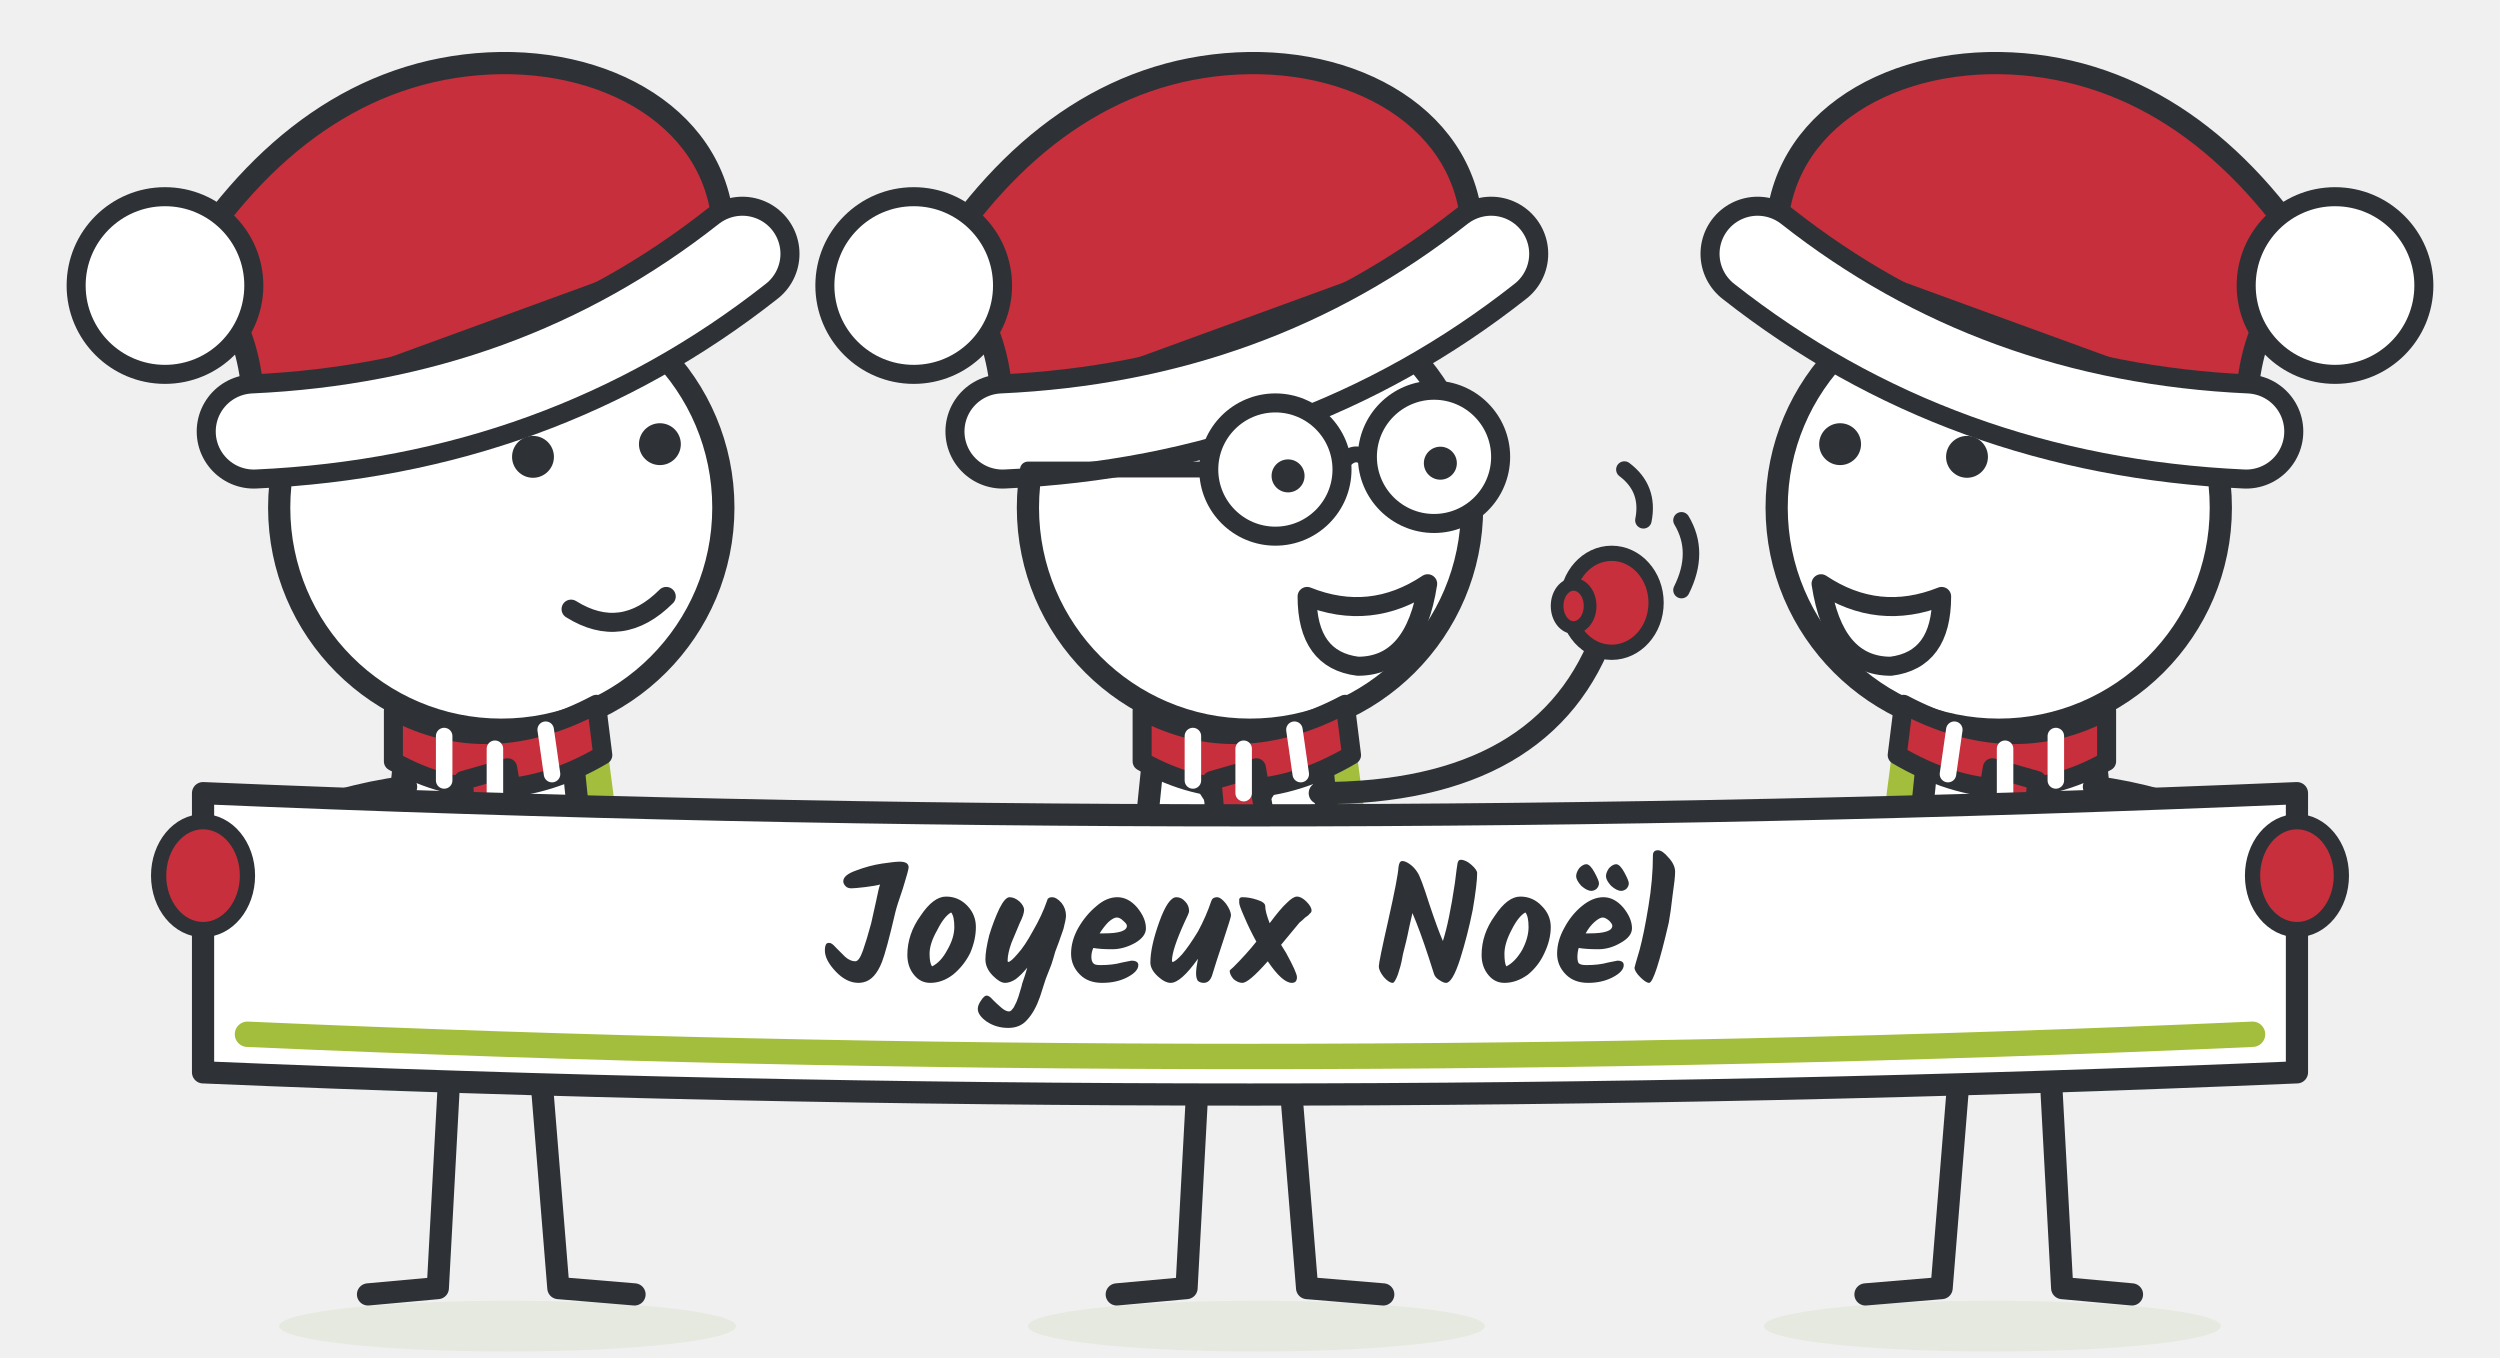
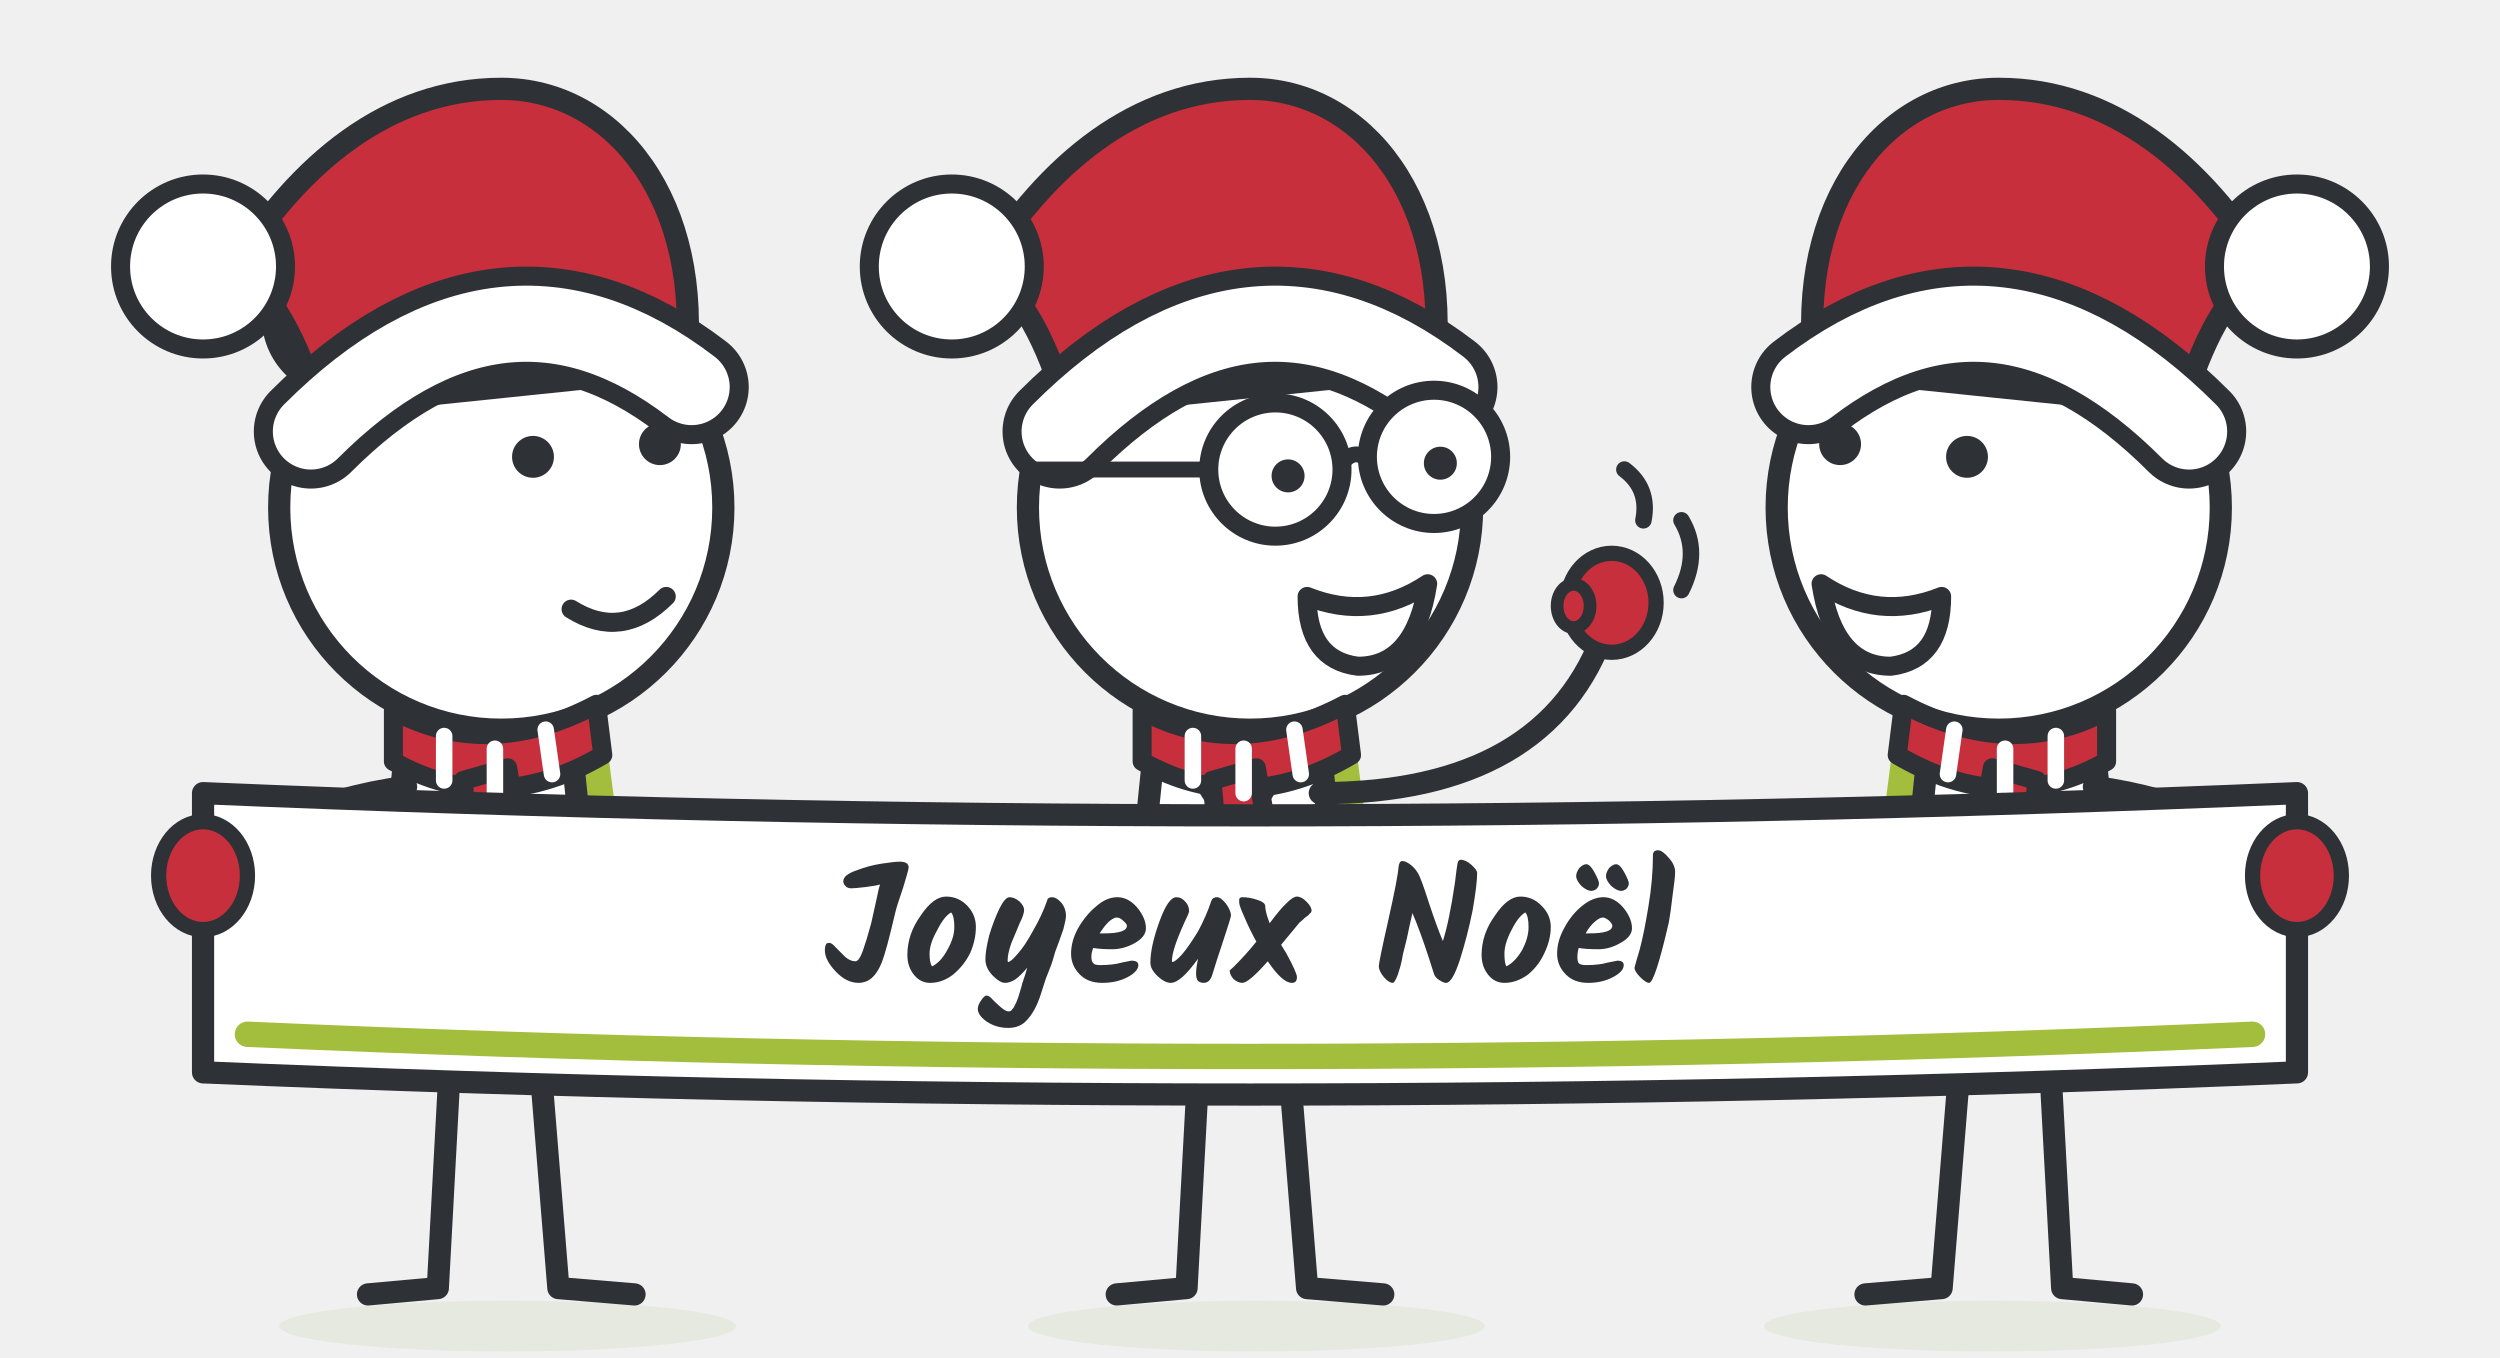
<svg xmlns="http://www.w3.org/2000/svg" aria-hidden="true" focusable="false" viewBox="16 -2 394 214" fill="none" stroke="#2E3236" stroke-width="3.5" stroke-linecap="round" stroke-linejoin="round">
  <g transform="translate(0 6)">
    <ellipse cx="96" cy="201" rx="36" ry="4" fill="#E6E9DF" stroke="none" />
    <path d="M84 114 L112 112 L118 158 L80 160 Z" fill="#A3BE3C" stroke="none" />
    <path d="M87 158 L85 195 L74 196" />
    <path d="M101 158 L104 195 L116 196" />
    <path d="M80 109 L75 158 L111 158 L106 109" fill="#FFFFFF" />
    <path d="M84 109 L93 123 L102 109" />
    <path d="M93 123 L93 157" />
    <circle cx="70" cy="42" r="11" fill="#FFFFFF" />
    <circle cx="95" cy="72" r="35" fill="#FFFFFF" />
    <path d="M78 104 Q93 112 110 103 L111 111 Q94 121 78 112 Z" fill="#C62F3B" stroke-width="3" />
    <path d="M96 113 L100 136 L91 137 L89 115 Z" fill="#C62F3B" stroke-width="3" />
    <path d="M86 108 L86 115 M94 110 L94 117 M102 107 L103 114 M90 124 L98 123 M91 130 L99 129" stroke="#FFFFFF" stroke-width="2.6" />
-     <path d="M130 31 C131 12 113 1 93 2 C73 3 57 15 45 34 C52 38 56 46 56 58 Z" fill="#C62F3B" />
-     <path d="M56 60 Q100 58 133 32" stroke="#2E3236" stroke-width="18" stroke-linecap="round" fill="none" />
-     <path d="M56 60 Q100 58 133 32" stroke="#FFFFFF" stroke-width="12" stroke-linecap="round" fill="none" />
-     <circle cx="42" cy="37" r="14" fill="#FFFFFF" stroke-width="3" />
+     <path d="M124 50 C127 24 113 6 95 6 C77 6 63 18 53 34 C59 38 63 46 66 56 Z" fill="#C62F3B" />
+     <path d="M65 60 Q95 30 125 53" stroke="#2E3236" stroke-width="18" stroke-linecap="round" fill="none" />
+     <path d="M65 60 Q95 30 125 53" stroke="#FFFFFF" stroke-width="12" stroke-linecap="round" fill="none" />
+     <circle cx="48" cy="34" r="13" fill="#FFFFFF" stroke-width="3" />
    <circle cx="100" cy="64" r="3.3" fill="#2E3236" stroke="none" />
    <circle cx="120" cy="62" r="3.3" fill="#2E3236" stroke="none" />
    <path d="M106 88 Q114 93 121 86" stroke-width="3" />
    <path d="M80 116 Q58 119 51 131" />
  </g>
  <g transform="translate(118 6)">
    <ellipse cx="96" cy="201" rx="36" ry="4" fill="#E6E9DF" stroke="none" />
    <path d="M84 114 L112 112 L118 158 L80 160 Z" fill="#A3BE3C" stroke="none" />
    <path d="M87 158 L85 195 L74 196" />
    <path d="M101 158 L104 195 L116 196" />
    <path d="M80 109 L75 158 L111 158 L106 109" fill="#FFFFFF" />
    <path d="M84 109 L93 123 L102 109" />
    <path d="M93 123 L93 157" />
    <circle cx="95" cy="72" r="35" fill="#FFFFFF" />
    <path d="M78 104 Q93 112 110 103 L111 111 Q94 121 78 112 Z" fill="#C62F3B" stroke-width="3" />
    <path d="M96 113 L100 136 L91 137 L89 115 Z" fill="#C62F3B" stroke-width="3" />
    <path d="M86 108 L86 115 M94 110 L94 117 M102 107 L103 114 M90 124 L98 123 M91 130 L99 129" stroke="#FFFFFF" stroke-width="2.6" />
-     <path d="M130 31 C131 12 113 1 93 2 C73 3 57 15 45 34 C52 38 56 46 56 58 Z" fill="#C62F3B" />
-     <path d="M56 60 Q100 58 133 32" stroke="#2E3236" stroke-width="18" stroke-linecap="round" fill="none" />
-     <path d="M56 60 Q100 58 133 32" stroke="#FFFFFF" stroke-width="12" stroke-linecap="round" fill="none" />
-     <circle cx="42" cy="37" r="14" fill="#FFFFFF" stroke-width="3" />
+     <path d="M124 50 C127 24 113 6 95 6 C77 6 63 18 53 34 C59 38 63 46 66 56 Z" fill="#C62F3B" />
+     <path d="M65 60 Q95 30 125 53" stroke="#2E3236" stroke-width="18" stroke-linecap="round" fill="none" />
+     <path d="M65 60 Q95 30 125 53" stroke="#FFFFFF" stroke-width="12" stroke-linecap="round" fill="none" />
+     <circle cx="48" cy="34" r="13" fill="#FFFFFF" stroke-width="3" />
    <path d="M60 66 L88 66" stroke-width="2.5" />
    <circle cx="99" cy="66" r="10.5" fill="#FFFFFF" stroke-width="3" />
    <circle cx="124" cy="64" r="10.5" fill="#FFFFFF" stroke-width="3" />
    <path d="M109.5 65 Q111.5 62.5 113.5 64.5" stroke-width="2.5" />
    <circle cx="101" cy="67" r="2.6" fill="#2E3236" stroke="none" />
    <circle cx="125" cy="65" r="2.6" fill="#2E3236" stroke="none" />
    <path d="M104 86 Q114 90 123 84 Q121 97 112 97 Q104 96 104 86 Z" fill="#FFFFFF" stroke-width="3" />
    <path d="M106 117 Q142 117 151 91" />
    <ellipse cx="152" cy="87" rx="7" ry="7.8" fill="#C62F3B" stroke="#2E3236" stroke-width="2.4" />
    <ellipse cx="146" cy="87.5" rx="2.6" ry="3.4" fill="#C62F3B" stroke="#2E3236" stroke-width="2" />
    <path d="M163 85 Q166 79 163 74" stroke-width="2.6" />
    <path d="M157 74 Q158 69 154 66" stroke-width="2.6" />
  </g>
  <g transform="translate(236 6) translate(190 0) scale(-1 1)">
    <ellipse cx="96" cy="201" rx="36" ry="4" fill="#E6E9DF" stroke="none" />
    <path d="M84 114 L112 112 L118 158 L80 160 Z" fill="#A3BE3C" stroke="none" />
    <path d="M87 158 L85 195 L74 196" />
    <path d="M101 158 L104 195 L116 196" />
    <path d="M80 109 L75 158 L111 158 L106 109" fill="#FFFFFF" />
    <path d="M84 109 L93 123 L102 109" />
    <path d="M93 123 L93 157" />
    <circle cx="95" cy="72" r="35" fill="#FFFFFF" />
    <path d="M78 104 Q93 112 110 103 L111 111 Q94 121 78 112 Z" fill="#C62F3B" stroke-width="3" />
    <path d="M96 113 L100 136 L91 137 L89 115 Z" fill="#C62F3B" stroke-width="3" />
    <path d="M86 108 L86 115 M94 110 L94 117 M102 107 L103 114 M90 124 L98 123 M91 130 L99 129" stroke="#FFFFFF" stroke-width="2.6" />
-     <path d="M130 31 C131 12 113 1 93 2 C73 3 57 15 45 34 C52 38 56 46 56 58 Z" fill="#C62F3B" />
-     <path d="M56 60 Q100 58 133 32" stroke="#2E3236" stroke-width="18" stroke-linecap="round" fill="none" />
-     <path d="M56 60 Q100 58 133 32" stroke="#FFFFFF" stroke-width="12" stroke-linecap="round" fill="none" />
-     <circle cx="42" cy="37" r="14" fill="#FFFFFF" stroke-width="3" />
+     <path d="M124 50 C127 24 113 6 95 6 C77 6 63 18 53 34 C59 38 63 46 66 56 Z" fill="#C62F3B" />
+     <path d="M65 60 Q95 30 125 53" stroke="#2E3236" stroke-width="18" stroke-linecap="round" fill="none" />
+     <path d="M65 60 Q95 30 125 53" stroke="#FFFFFF" stroke-width="12" stroke-linecap="round" fill="none" />
+     <circle cx="48" cy="34" r="13" fill="#FFFFFF" stroke-width="3" />
    <circle cx="100" cy="64" r="3.3" fill="#2E3236" stroke="none" />
    <circle cx="120" cy="62" r="3.3" fill="#2E3236" stroke="none" />
    <path d="M104 86 Q114 90 123 84 Q121 97 112 97 Q104 96 104 86 Z" fill="#FFFFFF" stroke-width="3" />
    <path d="M80 116 Q58 119 51 131" />
  </g>
  <path d="M48 123 Q213 130 378 123 L378 167 Q213 174 48 167 Z" fill="#FFFFFF" />
  <path d="M55 161 Q213 168 371 161" stroke="#A3BE3C" stroke-width="4" />
  <path class="mot-main" d="M146.0 147.8L146.0 147.8Q146.0 147.1 146.2 146.8Q146.3 146.6 146.7 146.6Q147.1 146.6 147.7 147.3Q148.4 148.0 149.2 148.8Q150.0 149.5 150.8 149.5L150.8 149.5Q151.4 149.5 152.0 147.8Q152.6 146.1 153.3 143.5Q153.9 140.8 154.1 139.9L154.1 139.9Q154.5 137.9 154.7 137.4L154.7 137.4Q154.0 137.6 152.4 137.8Q150.7 138.0 150.2 138.0Q149.6 138.0 149.3 137.7Q148.9 137.3 148.9 136.9L148.9 136.9Q148.9 135.9 150.9 135.2Q153.0 134.4 155.0 134.1Q157.0 133.8 157.8 133.8L157.8 133.8Q159.2 133.8 159.2 134.7L159.2 134.7Q159.2 135.1 158.3 138.0Q157.3 140.9 157.1 141.8L157.1 141.8Q155.7 147.8 155.0 149.6L155.0 149.6Q153.9 152.4 152.1 152.8L152.1 152.8Q151.7 152.9 151.3 152.9L151.3 152.9Q149.4 152.9 147.7 151.1Q146.0 149.3 146.0 147.8ZM162.9 150.3Q164.3 149.6 165.3 147.7Q166.4 145.8 166.4 144.1Q166.4 142.4 165.9 141.8L165.9 141.8Q164.8 142.4 163.7 144.6Q162.5 146.7 162.5 148.3Q162.5 149.8 162.9 150.3L162.9 150.3ZM159.0 148.5Q159.0 145.2 161.1 142.3Q163.1 139.3 165.1 139.3Q167.1 139.3 168.5 140.8Q169.8 142.2 169.8 144.1Q169.8 146.1 168.9 148.2Q167.9 150.2 166.2 151.6Q164.5 152.9 162.6 152.9L162.6 152.9Q161.1 152.9 160.1 151.7Q159.0 150.4 159.0 148.5L159.0 148.5ZM181.0 140.0L181.0 140.0Q181.1 139.4 181.8 139.4Q182.5 139.4 183.3 140.3Q184.0 141.2 184.0 142.3L184.0 142.3Q184.0 142.9 183.6 144.4Q183.1 145.8 182.9 146.4Q182.7 147 182.3 148.0Q182.0 149.1 181.7 150.0Q181.4 150.8 180.8 152.3Q180.3 153.8 179.9 155.1L179.9 155.1Q179.1 157.4 177.9 158.7Q176.8 160 174.9 160Q173.0 160 171.5 159.0Q170.1 158.0 170.1 157.0L170.1 157.0Q170.1 156.4 170.6 155.7Q171.1 154.9 171.5 154.9Q171.9 154.9 172.5 155.6Q173.1 156.2 173.8 156.8Q174.5 157.4 175.0 157.4L175.0 157.4Q175.3 157.4 175.5 157.1Q175.8 156.8 175.9 156.5Q176.0 156.3 176.2 155.9Q176.4 155.4 176.5 155.1Q176.6 154.7 176.8 154.1Q177.0 153.5 177.1 153L177.1 153Q177.6 151.6 177.9 150.5L177.9 150.5Q177.0 151.6 176.1 152.3Q175.2 152.9 174.4 152.9Q173.6 152.9 172.5 151.8Q171.3 150.6 171.3 149.2Q171.3 147.8 171.9 145.4Q172.6 143.1 173.5 141.2Q174.4 139.4 175.1 139.4L175.1 139.4Q175.9 139.4 176.7 140.1Q177.4 140.8 177.4 141.4Q177.4 142.1 176.7 143.5Q176.1 144.9 175.4 146.6Q174.8 148.3 174.8 149.4L174.8 149.4Q174.8 149.6 174.9 149.6L174.9 149.6Q175.3 149.6 176.4 148.3Q177.5 147.1 178.8 144.7Q180.2 142.3 181.0 140.0ZM196.6 144.3Q196.6 145.6 194.9 146.6Q193.1 147.6 191.3 147.6Q189.4 147.6 188.3 147.4L188.3 147.4Q188.0 148.1 188.0 148.8Q188.0 149.5 188.3 149.8Q188.5 150.1 189.4 150.1L189.4 150.1Q191.4 150.1 192.8 149.7Q194.2 149.4 194.3 149.4L194.3 149.4Q195.4 149.4 195.4 150.1L195.4 150.1Q195.4 151.1 193.7 152.0Q192.0 152.9 189.7 152.9Q187.5 152.9 186.2 151.6Q184.8 150.2 184.8 148.3Q184.8 146.3 185.9 144.3Q187.1 142.2 188.8 140.8Q190.4 139.4 192.1 139.4Q193.8 139.4 195.2 141.0Q196.6 142.7 196.6 144.3L196.6 144.3ZM193.6 143.9Q193.6 143.6 193.0 143.1Q192.5 142.6 192.0 142.6Q191.5 142.6 190.7 143.3Q190.0 144 189.3 145.1L189.3 145.1Q189.5 145.1 190.0 145.1L190.0 145.1Q193.6 145.1 193.6 143.9L193.6 143.9ZM206.9 140.0L206.9 140.0Q207.1 139.4 207.8 139.4Q208.4 139.4 209.2 140.4Q210.0 141.5 210.0 142.3L210.0 142.3Q210.0 142.6 208.8 146.2Q207.6 149.8 207.0 151.8L207.0 151.8Q206.6 152.9 205.7 152.9L205.7 152.9Q205.2 152.9 204.8 152.6Q204.5 152.2 204.5 151.4Q204.5 150.6 204.8 149.1L204.8 149.1Q202.1 152.9 200.5 152.9L200.5 152.9Q199.6 152.9 198.5 151.9Q197.3 150.8 197.3 149.7L197.3 149.7Q197.3 147.2 198.7 143.3Q200.1 139.4 201.4 139.4L201.4 139.4Q202.2 139.4 202.8 140.1Q203.4 140.7 203.4 141.6L203.4 141.6Q203.4 141.9 202.7 143.3L202.7 143.3Q200.7 147.7 200.7 149.4L200.7 149.4Q200.7 149.6 200.8 149.6L200.8 149.6Q201.2 149.6 202.3 148.4Q203.4 147.1 204.8 144.8Q206.1 142.4 206.9 140.0ZM220.4 152.0L220.4 152.0Q220.4 152.9 219.6 152.9L219.6 152.9Q218.1 152.9 215.8 149.5L215.8 149.5Q212.8 152.9 211.8 152.9L211.8 152.9Q211.1 152.9 210.4 152.3Q209.8 151.6 209.8 151.0L209.8 151.0Q209.8 150.9 210.4 150.4L210.4 150.4Q212.5 148.3 214.0 146.4L214.0 146.4Q212.9 144.4 212.1 142.5Q211.3 140.7 211.3 140.3Q211.3 139.8 211.3 139.7L211.3 139.7Q211.4 139.4 211.8 139.4L211.8 139.4Q212.9 139.4 214.1 139.8Q215.4 140.2 215.4 140.8L215.4 140.8Q215.4 141.7 216.1 143.5L216.1 143.5Q217.8 141.2 218.8 140.3Q219.8 139.3 220.4 139.3Q221.1 139.3 221.9 140.1Q222.7 140.9 222.7 141.5L222.7 141.5Q222.7 141.8 222.4 142.0Q222.2 142.3 221.7 142.6Q221.3 143 220.8 143.4Q220.4 143.9 217.9 146.9L217.9 146.9L218.7 148.2Q220.4 151.3 220.4 152.0ZM246.2 133.5L246.2 133.5Q247.0 133.5 247.9 134.3Q248.8 135.1 248.8 135.6L248.8 135.6Q248.8 137.3 248.1 141.4Q247.3 145.4 246.1 149.2Q244.9 152.9 243.9 152.9L243.9 152.9Q243.5 152.9 242.9 152.5Q242.2 152.1 242.0 151.5Q241.8 150.9 241.2 149L241.2 149Q239.8 144.7 238.6 141.9L238.6 141.9Q238.4 142.7 238.1 144.1Q237.8 145.6 237.6 146.4Q237.4 147.2 237.1 148.4Q236.9 149.6 236.7 150.3Q236.5 150.9 236.3 151.6L236.3 151.6Q235.8 152.9 235.5 152.9L235.5 152.9Q234.9 152.9 234.1 152.0Q233.3 151 233.3 150.3Q233.3 149.6 234.8 143.0Q236.3 136.3 236.4 134.7L236.4 134.7Q236.5 133.7 237.0 133.7L237.0 133.7Q237.5 133.7 238.2 134.2Q238.9 134.7 239.4 135.5Q239.9 136.2 241.2 140.3Q242.6 144.5 243.4 146.3L243.4 146.3Q244.4 143.2 245.3 137.1L245.3 137.1Q245.6 134.6 245.7 134.1Q245.8 133.5 246.2 133.5ZM253.4 150.3Q254.8 149.6 255.9 147.7Q256.9 145.8 256.9 144.1Q256.9 142.4 256.4 141.8L256.4 141.8Q255.3 142.4 254.2 144.6Q253.1 146.7 253.1 148.3Q253.1 149.8 253.4 150.3L253.4 150.3ZM249.5 148.5Q249.5 145.2 251.6 142.3Q253.6 139.3 255.6 139.3Q257.6 139.3 259.0 140.8Q260.4 142.2 260.4 144.1Q260.4 146.1 259.4 148.2Q258.5 150.2 256.8 151.6Q255.0 152.9 253.1 152.9L253.1 152.9Q251.6 152.9 250.6 151.7Q249.5 150.4 249.5 148.5L249.5 148.5ZM273.2 144.3Q273.2 145.6 271.4 146.6Q269.7 147.6 267.9 147.6Q266.0 147.6 264.8 147.4L264.8 147.4Q264.6 148.1 264.6 148.8Q264.6 149.5 264.8 149.8Q265.1 150.1 266.0 150.1L266.0 150.1Q268.0 150.1 269.4 149.7Q270.8 149.4 270.9 149.4L270.9 149.4Q271.9 149.4 271.9 150.1L271.9 150.1Q271.9 151.1 270.2 152.0Q268.5 152.9 266.3 152.9Q264.1 152.9 262.8 151.6Q261.4 150.2 261.4 148.3Q261.4 146.3 262.5 144.3Q263.6 142.2 265.3 140.8Q267.0 139.4 268.7 139.4Q270.4 139.4 271.8 141.0Q273.2 142.7 273.2 144.3L273.2 144.3ZM270.1 143.9Q270.1 143.6 269.6 143.1Q269.0 142.6 268.6 142.6Q268.1 142.6 267.3 143.3Q266.5 144 265.9 145.1L265.9 145.1Q266.1 145.1 266.5 145.1L266.5 145.1Q270.1 145.1 270.1 143.9L270.1 143.9ZM266.8 138.4L266.8 138.4Q266.1 138.4 265.2 137.6Q264.4 136.7 264.4 136.1Q264.4 135.5 264.9 134.8Q265.5 134.2 266.0 134.2Q266.6 134.2 267.3 135.5Q268.0 136.8 268.0 137.2Q268.0 137.7 267.6 138.1Q267.2 138.4 266.8 138.4ZM271.5 138.4L271.5 138.4Q270.8 138.4 269.9 137.6Q269.1 136.7 269.1 136.1Q269.1 135.5 269.6 134.8Q270.2 134.2 270.7 134.2Q271.3 134.2 272.0 135.5Q272.7 136.8 272.7 137.2Q272.7 137.7 272.3 138.1Q271.9 138.4 271.5 138.4ZM277.3 132Q278.0 132 279.0 133.2Q280.0 134.3 280.0 135.4Q280.0 136.4 279.6 139.1Q279.3 141.8 279.0 143.4L279.0 143.4Q276.8 152.9 275.9 152.9L275.9 152.9Q275.4 152.9 274.5 152.0Q273.6 151.1 273.6 150.5L273.6 150.5Q273.6 150.4 274.4 147.7Q275.1 145.1 275.8 140.8Q276.5 136.6 276.5 132.8L276.5 132.8Q276.5 132 277.3 132L277.3 132Z" fill="#2E3236" stroke="none" />
  <ellipse cx="48" cy="136" rx="7" ry="8.5" fill="#C62F3B" stroke="#2E3236" stroke-width="2.4" />
  <ellipse cx="378" cy="136" rx="7" ry="8.5" fill="#C62F3B" stroke="#2E3236" stroke-width="2.4" />
</svg>
